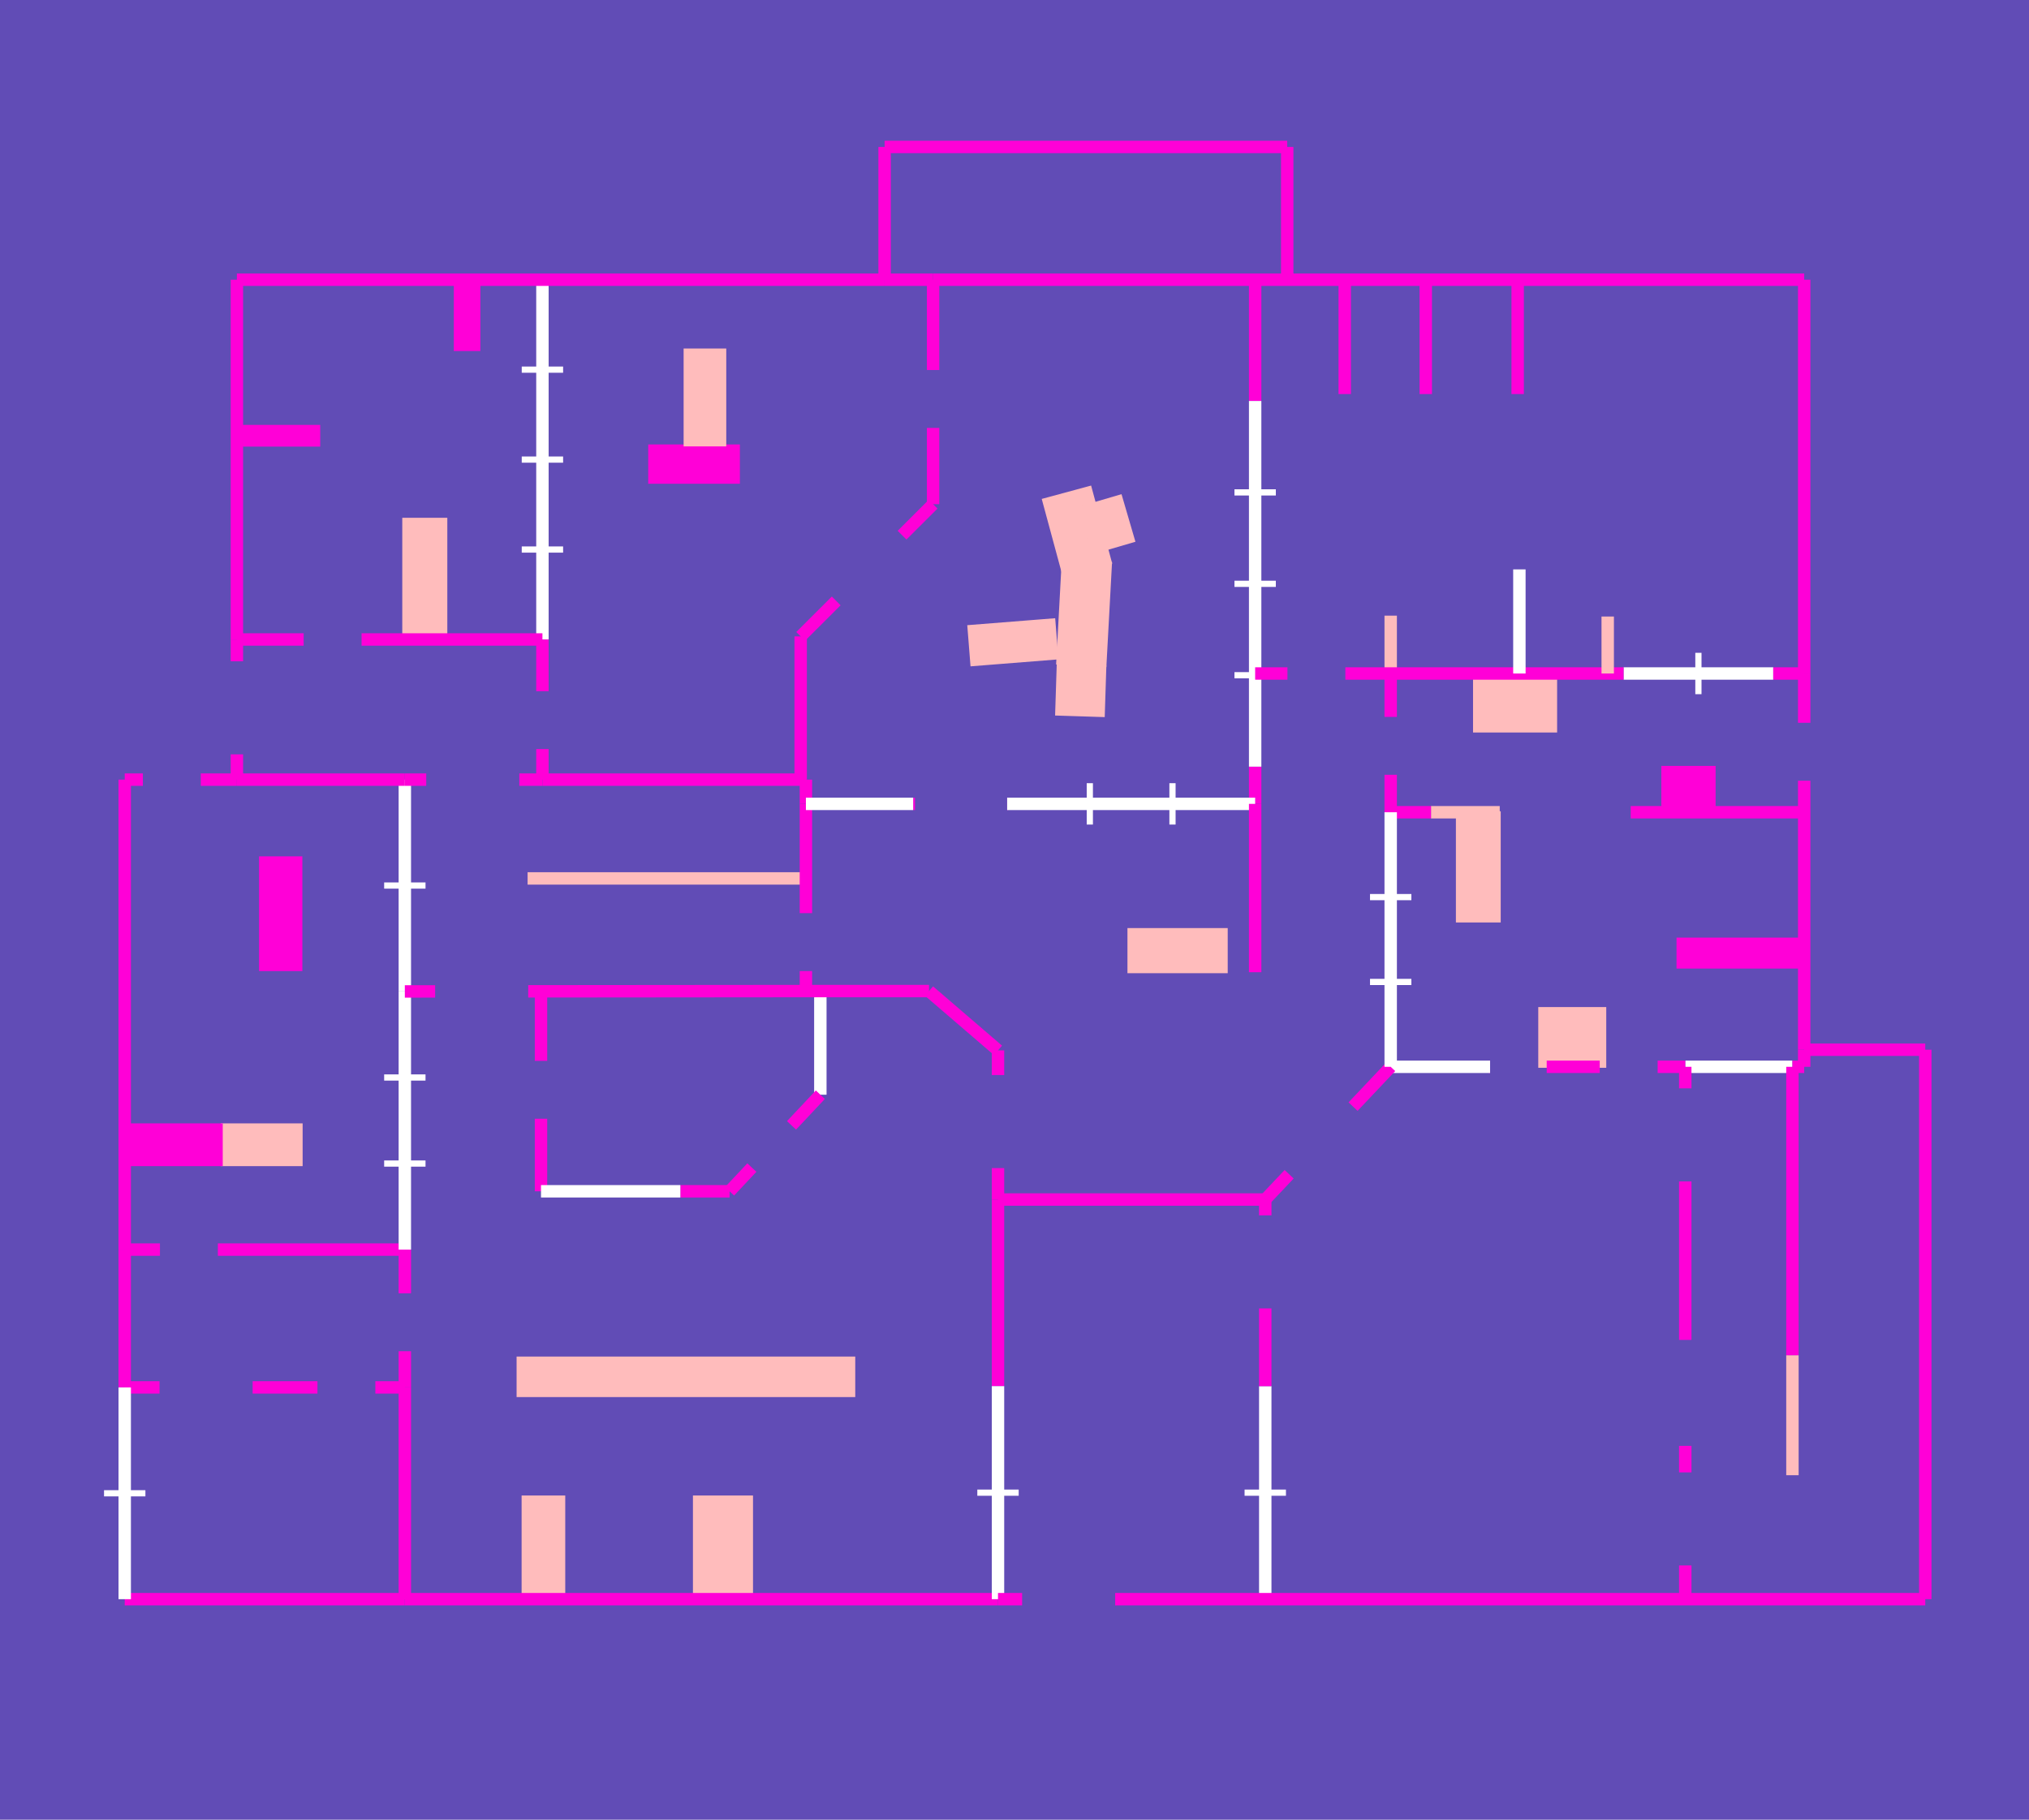
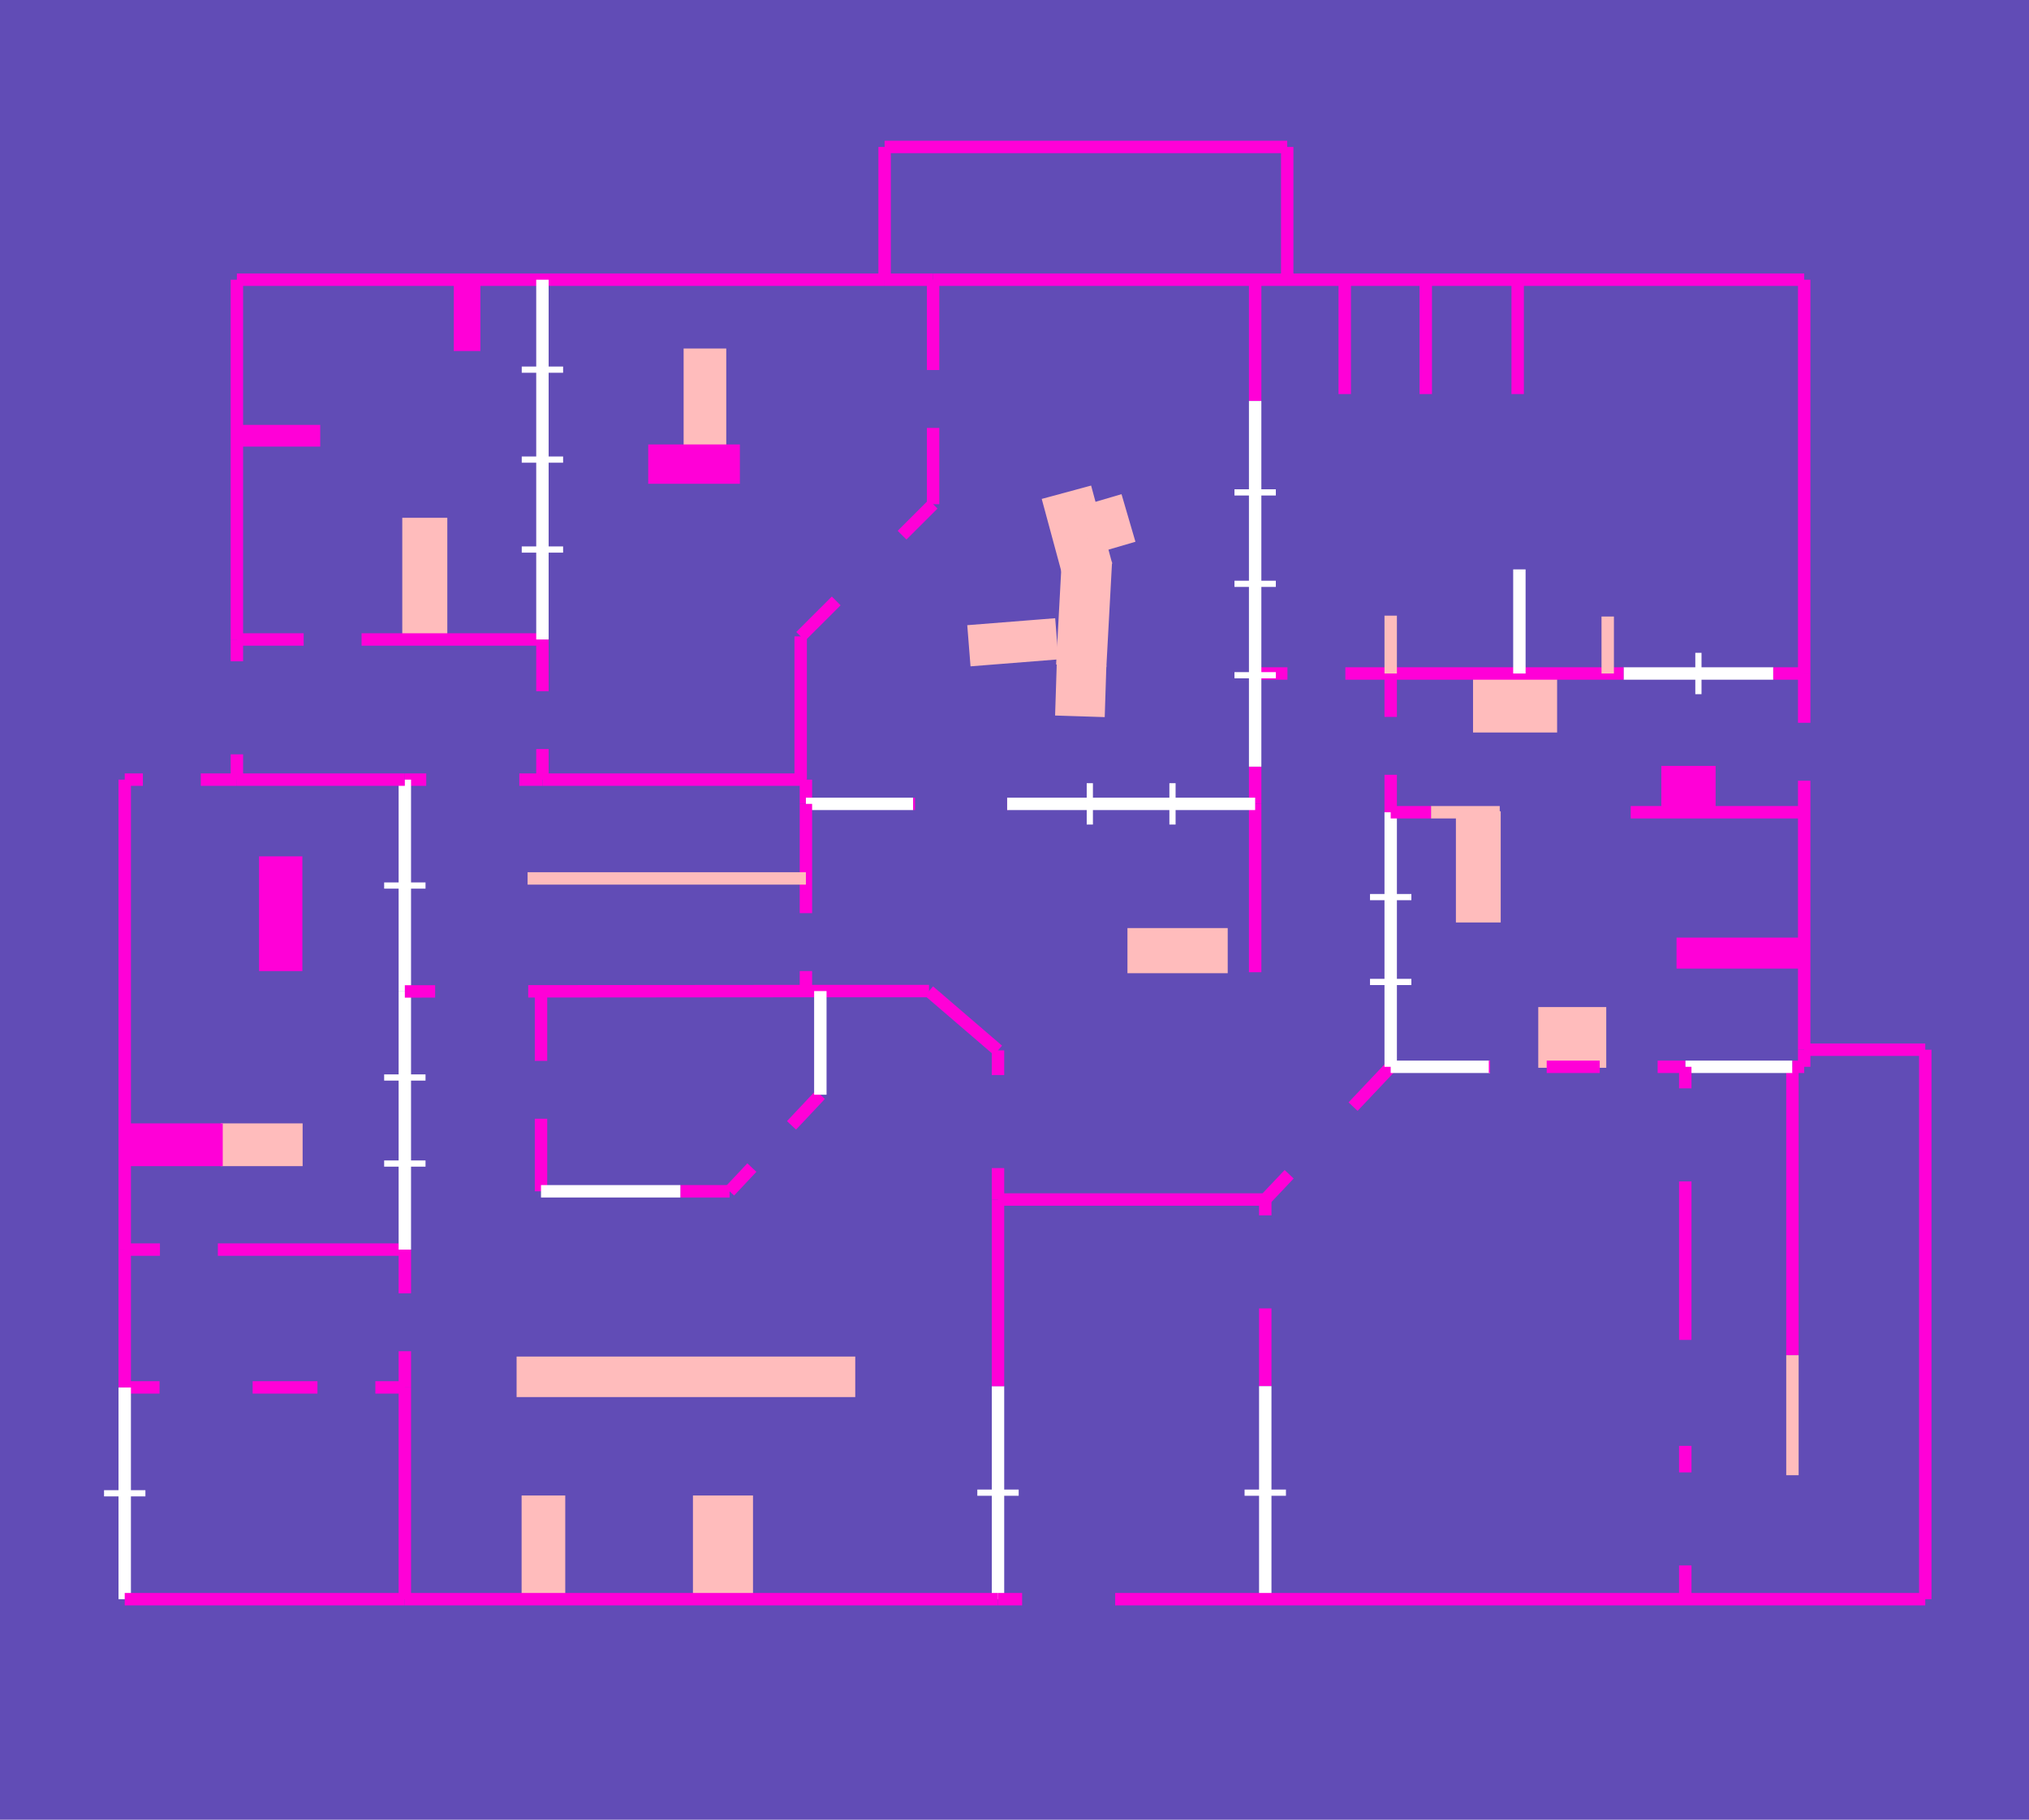
<svg xmlns="http://www.w3.org/2000/svg" viewBox="-377 -377 777 697">
  <rect fill="#614CB6" height="697" width="777" x="-377" y="-377" />
+   <path d="M-193.416,269.863 L-202.838,269.863 L-202.838,242.925 L-193.416,242.925 z" fill="#FF00D7" stroke="#FF00D7" stroke-width="0.75" transform="scale(1, -1)" />
+   <path d="M259.569,65.878 L279.616,65.878 L279.616,83.256 L259.569,83.256 z" fill="#FF00D7" stroke="#FF00D7" stroke-width="0.75" transform="scale(1, -1)" />
+   <path d="M55.131,21.139 L92.773,21.139 L92.773,4.603 L55.131,4.603 z" fill="#FFBCBC" stroke="#FFBCBC" stroke-width="0.75" transform="scale(1, -1)" />
+   <path d="M-89.014,-196.204 L-111.264,-196.204 L-111.264,-235.539 L-89.014,-235.539 z" fill="#FFBCBC" stroke="#FFBCBC" stroke-width="0.75" transform="scale(1, -1)" />
+   <path d="M-286.286,206.316 L-254.744,206.316 L-254.744,213.869 L-286.286,213.869 z" fill="#FF00D7" stroke="#FF00D7" stroke-width="0.75" transform="scale(1, -1)" />
+   <path d="M218.917,119.027 L187.47,119.027 L187.47,96.802 L218.917,96.802 z" fill="#FFBCBC" stroke="#FFBCBC" stroke-width="0.75" transform="scale(1, -1)" />
+   <path d="M-4.996,122.172 L-6.187,137.188 L26.738,139.799 L27.929,124.783 z" fill="#FFBCBC" stroke="#FFBCBC" stroke-width="0.75" transform="scale(1, -1)" />
+   <path d="M22.388,185.631 L40.575,190.551 L48.464,161.39 L30.277,156.47 z" fill="#FFBCBC" stroke="#FFBCBC" stroke-width="0.75" transform="scale(1, -1)" />
+   <path d="M180.909,24.038 L197.318,24.038 L197.318,65.878 L180.909,65.878 z" fill="#FFBCBC" stroke="#FFBCBC" stroke-width="0.75" transform="scale(1, -1)" />
+   <path d="M-292.08,-53.668 L-261.484,-53.668 L-261.484,-69.298 L-292.08,-69.298 z" fill="#FFBCBC" stroke="#FFBCBC" stroke-width="0.75" transform="scale(1, -1)" />
+   <path d="M-160.915,-196.204 L-176.877,-196.204 L-176.877,-235.539 L-160.915,-235.539 z" fill="#FFBCBC" stroke="#FFBCBC" stroke-width="0.75" transform="scale(1, -1)" />
+   <path d="M-261.587,5.419 L-277.423,5.419 L-277.423,48.611 L-261.587,48.611 z" fill="#FF00D7" stroke="#FF00D7" stroke-width="0.75" transform="scale(1, -1)" />
+   <path d="M57.347,169.74 L41.021,164.968 L35.905,182.47 L52.231,187.242 z" fill="#FFBCBC" stroke="#FFBCBC" stroke-width="0.75" transform="scale(1, -1)" />
+   <path d="M-178.797,-142.984 L-49.859,-142.984 L-49.859,-157.753 L-178.797,-157.753 z" fill="#FFBCBC" stroke="#FFBCBC" stroke-width="0.75" transform="scale(1, -1)" />
+   <path d="M-329.237,-69.298 L-292.08,-69.298 L-292.08,-53.668 L-329.237,-53.668 z" fill="#FF00D7" stroke="#FF00D7" stroke-width="0.75" transform="scale(1, -1)" />
  <path d="M48.464,161.39 L46.319,121.838 L27.826,122.841 L29.971,162.393 z" fill="#FFBCBC" stroke="#FFBCBC" stroke-width="0.75" transform="scale(1, -1)" />
  <path d="M27.433,103.294 L28.047,122.436 L46.298,121.851 L45.685,102.709 z" fill="#FFBCBC" stroke="#FFBCBC" stroke-width="0.75" transform="scale(1, -1)" />
-   <path d="M-286.286,206.316 L-254.744,206.316 L-254.744,213.869 L-286.286,213.869 z" fill="#FF00D7" stroke="#FF00D7" stroke-width="0.75" transform="scale(1, -1)" />
  <path d="M237.735,-9.118 L212.451,-9.118 L212.451,-31.624 L237.735,-31.624 z" fill="#FFBCBC" stroke="#FFBCBC" stroke-width="0.75" transform="scale(1, -1)" />
-   <path d="M-89.014,-196.204 L-111.264,-196.204 L-111.264,-235.539 L-89.014,-235.539 z" fill="#FFBCBC" stroke="#FFBCBC" stroke-width="0.75" transform="scale(1, -1)" />
-   <path d="M-193.416,269.863 L-202.838,269.863 L-202.838,242.925 L-193.416,242.925 z" fill="#FF00D7" stroke="#FF00D7" stroke-width="0.75" transform="scale(1, -1)" />
-   <path d="M-292.08,-53.668 L-261.484,-53.668 L-261.484,-69.298 L-292.08,-69.298 z" fill="#FFBCBC" stroke="#FFBCBC" stroke-width="0.75" transform="scale(1, -1)" />
+   <path d="M-99.254,206.386 L-114.834,206.386 L-114.834,243.13 L-99.254,243.13 z" fill="#FFBCBC" stroke="#FFBCBC" stroke-width="0.75" transform="scale(1, -1)" />
+   <path d="M-222.576,132.058 L-206.076,132.058 L-206.076,178.293 L-222.576,178.293 z" fill="#FFBCBC" stroke="#FFBCBC" stroke-width="0.75" transform="scale(1, -1)" />
+   <path d="M-128.392,206.386 L-94.039,206.386 L-94.039,192.075 L-128.392,192.075 z" fill="#FF00D7" stroke="#FF00D7" stroke-width="0.75" transform="scale(1, -1)" />
  <path d="M265.394,17.485 L313.915,17.485 L313.915,6.38 L265.394,6.38 z" fill="#FF00D7" stroke="#FF00D7" stroke-width="0.75" transform="scale(1, -1)" />
-   <path d="M218.917,119.027 L187.47,119.027 L187.47,96.802 L218.917,96.802 z" fill="#FFBCBC" stroke="#FFBCBC" stroke-width="0.75" transform="scale(1, -1)" />
-   <path d="M-160.915,-196.204 L-176.877,-196.204 L-176.877,-235.539 L-160.915,-235.539 z" fill="#FFBCBC" stroke="#FFBCBC" stroke-width="0.75" transform="scale(1, -1)" />
-   <path d="M259.569,65.878 L279.616,65.878 L279.616,83.256 L259.569,83.256 z" fill="#FF00D7" stroke="#FF00D7" stroke-width="0.75" transform="scale(1, -1)" />
-   <path d="M22.388,185.631 L40.575,190.551 L48.464,161.39 L30.277,156.47 z" fill="#FFBCBC" stroke="#FFBCBC" stroke-width="0.75" transform="scale(1, -1)" />
-   <path d="M-4.996,122.172 L-6.187,137.188 L26.738,139.799 L27.929,124.783 z" fill="#FFBCBC" stroke="#FFBCBC" stroke-width="0.75" transform="scale(1, -1)" />
-   <path d="M-128.392,206.386 L-94.039,206.386 L-94.039,192.075 L-128.392,192.075 z" fill="#FF00D7" stroke="#FF00D7" stroke-width="0.75" transform="scale(1, -1)" />
-   <path d="M-261.587,5.419 L-277.423,5.419 L-277.423,48.611 L-261.587,48.611 z" fill="#FF00D7" stroke="#FF00D7" stroke-width="0.75" transform="scale(1, -1)" />
-   <path d="M55.131,21.139 L92.773,21.139 L92.773,4.603 L55.131,4.603 z" fill="#FFBCBC" stroke="#FFBCBC" stroke-width="0.75" transform="scale(1, -1)" />
-   <path d="M-222.576,132.058 L-206.076,132.058 L-206.076,178.293 L-222.576,178.293 z" fill="#FFBCBC" stroke="#FFBCBC" stroke-width="0.75" transform="scale(1, -1)" />
-   <path d="M57.347,169.74 L41.021,164.968 L35.905,182.47 L52.231,187.242 z" fill="#FFBCBC" stroke="#FFBCBC" stroke-width="0.75" transform="scale(1, -1)" />
-   <path d="M-99.254,206.386 L-114.834,206.386 L-114.834,243.13 L-99.254,243.13 z" fill="#FFBCBC" stroke="#FFBCBC" stroke-width="0.75" transform="scale(1, -1)" />
-   <path d="M180.909,24.038 L197.318,24.038 L197.318,65.878 L180.909,65.878 z" fill="#FFBCBC" stroke="#FFBCBC" stroke-width="0.75" transform="scale(1, -1)" />
-   <path d="M-178.797,-142.984 L-49.859,-142.984 L-49.859,-157.753 L-178.797,-157.753 z" fill="#FFBCBC" stroke="#FFBCBC" stroke-width="0.75" transform="scale(1, -1)" />
-   <path d="M-329.237,-69.298 L-292.08,-69.298 L-292.08,-53.668 L-329.237,-53.668 z" fill="#FF00D7" stroke="#FF00D7" stroke-width="0.75" transform="scale(1, -1)" />
+   <path d="M-116.455,-79.306 L-97.608,-79.306 z" fill="none" stroke="#FF00D7" stroke-width="4.752" transform="scale(1, -1)" />
+   <path d="M103.656,69.09 L103.656,83.346 z" fill="none" stroke="#FF00D7" stroke-width="4.752" transform="scale(1, -1)" />
+   <path d="M-68.382,78.373 L-68.382,69.09 z" fill="none" stroke="#FF00D7" stroke-width="4.752" transform="scale(1, -1)" />
+   <path d="M313.915,269.863 L115.932,269.863 z" fill="none" stroke="#FF00D7" stroke-width="4.752" transform="scale(1, -1)" />
+   <path d="M137.963,269.863 L137.963,226.063 z" fill="none" stroke="#FF00D7" stroke-width="4.752" transform="scale(1, -1)" />
+   <path d="M5.182,-153.95 L5.182,-235.539 z" fill="none" stroke="#FFFFFF" stroke-width="4.752" transform="scale(1, -1)" />
+   <path d="M-2.739,-194.744 L13.103,-194.744 z" fill="none" stroke="#FFFFFF" stroke-width="2.376" transform="scale(1, -1)" />
+   <path d="M-38.241,269.863 L-286.286,269.863 z" fill="none" stroke="#FF00D7" stroke-width="4.752" transform="scale(1, -1)" />
+   <path d="M-70.386,78.373 L-169.279,78.373 z" fill="none" stroke="#FF00D7" stroke-width="4.752" transform="scale(1, -1)" />
+   <path d="M-329.237,-154.427 L-315.902,-154.427 z" fill="none" stroke="#FF00D7" stroke-width="4.752" transform="scale(1, -1)" />
+   <path d="M-280.258,-154.427 L-255.436,-154.427 z" fill="none" stroke="#FF00D7" stroke-width="4.752" transform="scale(1, -1)" />
+   <path d="M-233.258,-154.427 L-221.969,-154.427 z" fill="none" stroke="#FF00D7" stroke-width="4.752" transform="scale(1, -1)" />
+   <path d="M-329.237,-235.539 L-329.237,-154.427 z" fill="none" stroke="#FFFFFF" stroke-width="4.752" transform="scale(1, -1)" />
+   <path d="M-321.316,-194.983 L-337.158,-194.983 z" fill="none" stroke="#FFFFFF" stroke-width="2.376" transform="scale(1, -1)" />
+   <path d="M107.528,-82.46 L5.182,-82.46 z" fill="none" stroke="#FF00D7" stroke-width="4.752" transform="scale(1, -1)" />
+   <path d="M244.74,119.027 L302.063,119.027 z" fill="none" stroke="#FFFFFF" stroke-width="4.752" transform="scale(1, -1)" />
+   <path d="M273.401,111.107 L273.401,126.948 z" fill="none" stroke="#FFFFFF" stroke-width="2.376" transform="scale(1, -1)" />
+   <path d="M-27.305,69.09 L-68.382,69.09 z" fill="none" stroke="#FFFFFF" stroke-width="4.752" transform="scale(1, -1)" />
+   <path d="M155.563,-31.624 L141.153,-46.874 z" fill="none" stroke="#FF00D7" stroke-width="4.752" transform="scale(1, -1)" />
+   <path d="M116.673,-72.782 L107.528,-82.46 z" fill="none" stroke="#FF00D7" stroke-width="4.752" transform="scale(1, -1)" />
+   <path d="M247.474,65.878 L313.915,65.878 z" fill="none" stroke="#FF00D7" stroke-width="4.752" transform="scale(1, -1)" />
+   <path d="M309.407,-142.095 L309.407,-31.624 z" fill="none" stroke="#FF00D7" stroke-width="4.752" transform="scale(1, -1)" />
+   <path d="M-286.286,78.373 L-300.112,78.373 z" fill="none" stroke="#FF00D7" stroke-width="4.752" transform="scale(1, -1)" />
+   <path d="M-322.29,78.373 L-329.237,78.373 z" fill="none" stroke="#FF00D7" stroke-width="4.752" transform="scale(1, -1)" />
+   <path d="M309.407,-31.624 L268.367,-31.624 z" fill="none" stroke="#FFFFFF" stroke-width="4.752" transform="scale(1, -1)" />
+   <path d="M193.621,-31.624 L155.563,-31.624 z" fill="none" stroke="#FFFFFF" stroke-width="4.752" transform="scale(1, -1)" />
+   <path d="M103.656,4.603 L103.656,69.09 z" fill="none" stroke="#FF00D7" stroke-width="4.752" transform="scale(1, -1)" />
+   <path d="M-38.241,320.713 L115.932,320.713 z" fill="none" stroke="#FF00D7" stroke-width="4.752" transform="scale(1, -1)" />
+   <path d="M-19.669,183.876 L-19.669,213.09 z" fill="none" stroke="#FF00D7" stroke-width="4.752" transform="scale(1, -1)" />
+   <path d="M-19.669,235.268 L-19.669,269.863 z" fill="none" stroke="#FF00D7" stroke-width="4.752" transform="scale(1, -1)" />
+   <path d="M268.367,-31.624 L268.367,-39.88 z" fill="none" stroke="#FF00D7" stroke-width="4.752" transform="scale(1, -1)" />
+   <path d="M268.367,-75.524 L268.367,-136.231 z" fill="none" stroke="#FF00D7" stroke-width="4.752" transform="scale(1, -1)" />
+   <path d="M-286.286,132.058 L-260.717,132.058 z" fill="none" stroke="#FF00D7" stroke-width="4.752" transform="scale(1, -1)" />
+   <path d="M-238.539,132.058 L-169.279,132.058 z" fill="none" stroke="#FF00D7" stroke-width="4.752" transform="scale(1, -1)" />
+   <path d="M155.563,-31.624 L155.563,65.878 z" fill="none" stroke="#FFFFFF" stroke-width="4.752" transform="scale(1, -1)" />
+   <path d="M163.484,0.877 L147.643,0.877 z" fill="none" stroke="#FFFFFF" stroke-width="2.376" transform="scale(1, -1)" />
+   <path d="M163.484,33.377 L147.643,33.377 z" fill="none" stroke="#FFFFFF" stroke-width="2.376" transform="scale(1, -1)" />
+   <path d="M5.182,-82.46 L5.182,-153.95 z" fill="none" stroke="#FF00D7" stroke-width="4.752" transform="scale(1, -1)" />
+   <path d="M204.186,269.863 L204.186,226.063 z" fill="none" stroke="#FF00D7" stroke-width="4.752" transform="scale(1, -1)" />
+   <path d="M268.367,-31.624 L257.789,-31.624 z" fill="none" stroke="#FF00D7" stroke-width="4.752" transform="scale(1, -1)" />
+   <path d="M235.611,-31.624 L215.309,-31.624 z" fill="none" stroke="#FF00D7" stroke-width="4.752" transform="scale(1, -1)" />
+   <path d="M193.131,-31.624 L193.621,-31.624 z" fill="none" stroke="#FF00D7" stroke-width="4.752" transform="scale(1, -1)" />
+   <path d="M-70.386,133.239 L-70.386,78.373 z" fill="none" stroke="#FF00D7" stroke-width="4.752" transform="scale(1, -1)" />
+   <path d="M-221.969,-154.427 L-221.969,-140.566 z" fill="none" stroke="#FF00D7" stroke-width="4.752" transform="scale(1, -1)" />
+   <path d="M-221.969,-118.388 L-221.969,-101.643 z" fill="none" stroke="#FF00D7" stroke-width="4.752" transform="scale(1, -1)" />
+   <path d="M155.563,119.027 L155.563,102.406 z" fill="none" stroke="#FF00D7" stroke-width="4.752" transform="scale(1, -1)" />
+   <path d="M155.563,80.228 L155.563,65.878 z" fill="none" stroke="#FF00D7" stroke-width="4.752" transform="scale(1, -1)" />
+   <path d="M103.656,119.027 L116.024,119.027 z" fill="none" stroke="#FF00D7" stroke-width="4.752" transform="scale(1, -1)" />
+   <path d="M138.202,119.027 L244.74,119.027 z" fill="none" stroke="#FF00D7" stroke-width="4.752" transform="scale(1, -1)" />
+   <path d="M204.845,158.904 L204.845,119.027 z" fill="none" stroke="#FFFFFF" stroke-width="4.752" transform="scale(1, -1)" />
+   <path d="M-68.382,69.09 L-68.382,27.23 z" fill="none" stroke="#FF00D7" stroke-width="4.752" transform="scale(1, -1)" />
+   <path d="M-68.382,5.052 L-68.382,-2.617 z" fill="none" stroke="#FF00D7" stroke-width="4.752" transform="scale(1, -1)" />
+   <path d="M-169.279,78.373 L-178.127,78.373 z" fill="none" stroke="#FF00D7" stroke-width="4.752" transform="scale(1, -1)" />
+   <path d="M-213.77,78.373 L-221.969,78.373 z" fill="none" stroke="#FF00D7" stroke-width="4.752" transform="scale(1, -1)" />
+   <path d="M-19.669,269.863 L-38.241,269.863 z" fill="none" stroke="#FF00D7" stroke-width="4.752" transform="scale(1, -1)" />
+   <path d="M-221.969,-101.643 L-293.573,-101.643 z" fill="none" stroke="#FF00D7" stroke-width="4.752" transform="scale(1, -1)" />
+   <path d="M-315.751,-101.643 L-329.237,-101.643 z" fill="none" stroke="#FF00D7" stroke-width="4.752" transform="scale(1, -1)" />
+   <path d="M-169.825,-2.759 L-169.825,-29.345 z" fill="none" stroke="#FF00D7" stroke-width="4.752" transform="scale(1, -1)" />
+   <path d="M-169.825,-51.523 L-169.825,-79.306 z" fill="none" stroke="#FF00D7" stroke-width="4.752" transform="scale(1, -1)" />
+   <path d="M168.991,226.063 L168.991,269.863 z" fill="none" stroke="#FF00D7" stroke-width="4.752" transform="scale(1, -1)" />
+   <path d="M8.687,69.09 L9.055,69.09 z" fill="none" stroke="#FF00D7" stroke-width="4.752" transform="scale(1, -1)" />
+   <path d="M-26.589,69.09 L-27.305,69.09 z" fill="none" stroke="#FF00D7" stroke-width="4.752" transform="scale(1, -1)" />
+   <path d="M360.278,-235.539 L360.278,-25.081 z" fill="none" stroke="#FF00D7" stroke-width="4.752" transform="scale(1, -1)" />
+   <path d="M197.318,65.878 L170.991,65.878 z" fill="none" stroke="#FFBCBC" stroke-width="4.752" transform="scale(1, -1)" />
+   <path d="M309.407,-188.064 L309.407,-142.095 z" fill="none" stroke="#FFBCBC" stroke-width="4.752" transform="scale(1, -1)" />
+   <path d="M-21.237,-2.617 L-68.382,-2.617 z" fill="none" stroke="#FF00D7" stroke-width="4.752" transform="scale(1, -1)" />
+   <path d="M238.669,119.027 L238.669,140.852 z" fill="none" stroke="#FFBCBC" stroke-width="4.752" transform="scale(1, -1)" />
+   <path d="M-221.969,-101.643 L-221.969,-2.759 z" fill="none" stroke="#FFFFFF" stroke-width="4.752" transform="scale(1, -1)" />
+   <path d="M-214.048,-68.682 L-229.889,-68.682 z" fill="none" stroke="#FFFFFF" stroke-width="2.376" transform="scale(1, -1)" />
+   <path d="M-214.048,-35.72 L-229.889,-35.72 z" fill="none" stroke="#FFFFFF" stroke-width="2.376" transform="scale(1, -1)" />
+   <path d="M313.915,-25.081 L313.915,-31.624 z" fill="none" stroke="#FF00D7" stroke-width="4.752" transform="scale(1, -1)" />
+   <path d="M8.687,69.09 L103.656,69.09 z" fill="none" stroke="#FFFFFF" stroke-width="4.752" transform="scale(1, -1)" />
+   <path d="M40.344,61.169 L40.344,77.01 z" fill="none" stroke="#FFFFFF" stroke-width="2.376" transform="scale(1, -1)" />
+   <path d="M72,61.169 L72,77.01 z" fill="none" stroke="#FFFFFF" stroke-width="2.376" transform="scale(1, -1)" />
+   <path d="M5.182,-25.327 L-21.237,-2.617 z" fill="none" stroke="#FF00D7" stroke-width="4.752" transform="scale(1, -1)" />
+   <path d="M107.528,-82.46 L107.528,-88.522 z" fill="none" stroke="#FF00D7" stroke-width="4.752" transform="scale(1, -1)" />
+   <path d="M107.528,-124.165 L107.528,-153.95 z" fill="none" stroke="#FF00D7" stroke-width="4.752" transform="scale(1, -1)" />
+   <path d="M-329.237,78.373 L-329.237,-101.643 z" fill="none" stroke="#FF00D7" stroke-width="4.752" transform="scale(1, -1)" />
+   <path d="M155.563,65.878 L170.991,65.878 z" fill="none" stroke="#FF00D7" stroke-width="4.752" transform="scale(1, -1)" />
+   <path d="M313.915,119.027 L313.915,269.863 z" fill="none" stroke="#FF00D7" stroke-width="4.752" transform="scale(1, -1)" />
+   <path d="M-221.969,-2.759 L-221.969,78.373 z" fill="none" stroke="#FFFFFF" stroke-width="4.752" transform="scale(1, -1)" />
+   <path d="M-214.048,37.807 L-229.889,37.807 z" fill="none" stroke="#FFFFFF" stroke-width="2.376" transform="scale(1, -1)" />
+   <path d="M115.932,269.863 L-19.669,269.863 z" fill="none" stroke="#FF00D7" stroke-width="4.752" transform="scale(1, -1)" />
+   <path d="M-329.237,-235.539 L-221.969,-235.539 z" fill="none" stroke="#FF00D7" stroke-width="4.752" transform="scale(1, -1)" />
+   <path d="M302.063,119.027 L313.915,119.027 z" fill="none" stroke="#FF00D7" stroke-width="4.752" transform="scale(1, -1)" />
+   <path d="M-169.279,132.058 L-169.279,112.259 z" fill="none" stroke="#FF00D7" stroke-width="4.752" transform="scale(1, -1)" />
+   <path d="M-169.279,90.081 L-169.279,78.373 z" fill="none" stroke="#FF00D7" stroke-width="4.752" transform="scale(1, -1)" />
  <path d="M313.915,119.027 L313.915,100.145 z" fill="none" stroke="#FF00D7" stroke-width="4.752" transform="scale(1, -1)" />
  <path d="M313.915,77.967 L313.915,-25.081 z" fill="none" stroke="#FF00D7" stroke-width="4.752" transform="scale(1, -1)" />
-   <path d="M5.182,-82.46 L5.182,-70.421 z" fill="none" stroke="#FF00D7" stroke-width="4.752" transform="scale(1, -1)" />
-   <path d="M5.182,-34.778 L5.182,-25.327 z" fill="none" stroke="#FF00D7" stroke-width="4.752" transform="scale(1, -1)" />
-   <path d="M5.182,-82.46 L5.182,-153.95 z" fill="none" stroke="#FF00D7" stroke-width="4.752" transform="scale(1, -1)" />
-   <path d="M103.656,269.863 L103.656,223.411 z" fill="none" stroke="#FF00D7" stroke-width="4.752" transform="scale(1, -1)" />
-   <path d="M8.687,69.09 L9.055,69.09 z" fill="none" stroke="#FF00D7" stroke-width="4.752" transform="scale(1, -1)" />
-   <path d="M-26.589,69.09 L-27.305,69.09 z" fill="none" stroke="#FF00D7" stroke-width="4.752" transform="scale(1, -1)" />
-   <path d="M309.407,-31.624 L268.367,-31.624 z" fill="none" stroke="#FFFFFF" stroke-width="4.752" transform="scale(1, -1)" />
-   <path d="M-62.85,-2.617 L-62.85,-42.309 z" fill="none" stroke="#FFFFFF" stroke-width="4.752" transform="scale(1, -1)" />
+   <path d="M-221.969,-235.539 L5.182,-235.539 z" fill="none" stroke="#FF00D7" stroke-width="4.752" transform="scale(1, -1)" />
+   <path d="M-70.386,133.239 L-56.777,146.827 z" fill="none" stroke="#FF00D7" stroke-width="4.752" transform="scale(1, -1)" />
+   <path d="M-31.553,172.011 L-19.669,183.876 z" fill="none" stroke="#FF00D7" stroke-width="4.752" transform="scale(1, -1)" />
+   <path d="M-221.969,78.373 L-286.286,78.373 z" fill="none" stroke="#FF00D7" stroke-width="4.752" transform="scale(1, -1)" />
+   <path d="M268.367,-176.816 L268.367,-186.977 z" fill="none" stroke="#FF00D7" stroke-width="4.752" transform="scale(1, -1)" />
+   <path d="M268.367,-222.621 L268.367,-235.539 z" fill="none" stroke="#FF00D7" stroke-width="4.752" transform="scale(1, -1)" />
+   <path d="M107.528,-153.95 L107.528,-235.539 z" fill="none" stroke="#FFFFFF" stroke-width="4.752" transform="scale(1, -1)" />
+   <path d="M99.608,-194.744 L115.449,-194.744 z" fill="none" stroke="#FFFFFF" stroke-width="2.376" transform="scale(1, -1)" />
  <path d="M-97.608,-79.306 L-89.074,-70.222 z" fill="none" stroke="#FF00D7" stroke-width="4.752" transform="scale(1, -1)" />
  <path d="M-73.889,-54.059 L-62.85,-42.309 z" fill="none" stroke="#FF00D7" stroke-width="4.752" transform="scale(1, -1)" />
-   <path d="M247.474,65.878 L313.915,65.878 z" fill="none" stroke="#FF00D7" stroke-width="4.752" transform="scale(1, -1)" />
-   <path d="M313.915,119.027 L313.915,269.863 z" fill="none" stroke="#FF00D7" stroke-width="4.752" transform="scale(1, -1)" />
-   <path d="M-38.241,320.713 L-38.241,269.863 z" fill="none" stroke="#FF00D7" stroke-width="4.752" transform="scale(1, -1)" />
-   <path d="M-329.237,-235.539 L-221.969,-235.539 z" fill="none" stroke="#FF00D7" stroke-width="4.752" transform="scale(1, -1)" />
-   <path d="M-329.237,78.373 L-329.237,-101.643 z" fill="none" stroke="#FF00D7" stroke-width="4.752" transform="scale(1, -1)" />
-   <path d="M313.915,269.863 L115.932,269.863 z" fill="none" stroke="#FF00D7" stroke-width="4.752" transform="scale(1, -1)" />
  <path d="M155.563,141.184 L155.563,119.027 z" fill="none" stroke="#FFBCBC" stroke-width="4.752" transform="scale(1, -1)" />
-   <path d="M313.915,-31.624 L309.407,-31.624 z" fill="none" stroke="#FF00D7" stroke-width="4.752" transform="scale(1, -1)" />
-   <path d="M168.991,226.063 L168.991,269.863 z" fill="none" stroke="#FF00D7" stroke-width="4.752" transform="scale(1, -1)" />
-   <path d="M107.528,-153.95 L107.528,-235.539 z" fill="none" stroke="#FFFFFF" stroke-width="4.752" transform="scale(1, -1)" />
-   <path d="M99.608,-194.744 L115.449,-194.744 z" fill="none" stroke="#FFFFFF" stroke-width="2.376" transform="scale(1, -1)" />
-   <path d="M197.318,65.878 L170.991,65.878 z" fill="none" stroke="#FFBCBC" stroke-width="4.752" transform="scale(1, -1)" />
-   <path d="M-221.969,-2.759 L-221.969,78.373 z" fill="none" stroke="#FFFFFF" stroke-width="4.752" transform="scale(1, -1)" />
-   <path d="M-214.048,37.807 L-229.889,37.807 z" fill="none" stroke="#FFFFFF" stroke-width="2.376" transform="scale(1, -1)" />
-   <path d="M313.915,-25.081 L360.278,-25.081 z" fill="none" stroke="#FF00D7" stroke-width="4.752" transform="scale(1, -1)" />
-   <path d="M-70.386,78.373 L-169.279,78.373 z" fill="none" stroke="#FF00D7" stroke-width="4.752" transform="scale(1, -1)" />
-   <path d="M-221.969,-154.427 L-221.969,-140.566 z" fill="none" stroke="#FF00D7" stroke-width="4.752" transform="scale(1, -1)" />
-   <path d="M-221.969,-118.388 L-221.969,-101.643 z" fill="none" stroke="#FF00D7" stroke-width="4.752" transform="scale(1, -1)" />
-   <path d="M360.278,-235.539 L360.278,-25.081 z" fill="none" stroke="#FF00D7" stroke-width="4.752" transform="scale(1, -1)" />
-   <path d="M309.407,-188.064 L309.407,-142.095 z" fill="none" stroke="#FFBCBC" stroke-width="4.752" transform="scale(1, -1)" />
-   <path d="M-70.386,133.239 L-56.777,146.827 z" fill="none" stroke="#FF00D7" stroke-width="4.752" transform="scale(1, -1)" />
-   <path d="M-31.553,172.011 L-19.669,183.876 z" fill="none" stroke="#FF00D7" stroke-width="4.752" transform="scale(1, -1)" />
-   <path d="M-19.669,183.876 L-19.669,213.09 z" fill="none" stroke="#FF00D7" stroke-width="4.752" transform="scale(1, -1)" />
-   <path d="M-19.669,235.268 L-19.669,269.863 z" fill="none" stroke="#FF00D7" stroke-width="4.752" transform="scale(1, -1)" />
+   <path d="M103.656,269.863 L103.656,223.411 z" fill="none" stroke="#FF00D7" stroke-width="4.752" transform="scale(1, -1)" />
  <path d="M-169.279,269.863 L-169.279,132.058 z" fill="none" stroke="#FFFFFF" stroke-width="4.752" transform="scale(1, -1)" />
  <path d="M-177.2,235.412 L-161.359,235.412 z" fill="none" stroke="#FFFFFF" stroke-width="2.376" transform="scale(1, -1)" />
  <path d="M-177.2,200.961 L-161.359,200.961 z" fill="none" stroke="#FFFFFF" stroke-width="2.376" transform="scale(1, -1)" />
  <path d="M-177.2,166.51 L-161.359,166.51 z" fill="none" stroke="#FFFFFF" stroke-width="2.376" transform="scale(1, -1)" />
-   <path d="M-221.969,78.373 L-286.286,78.373 z" fill="none" stroke="#FF00D7" stroke-width="4.752" transform="scale(1, -1)" />
-   <path d="M-286.286,78.373 L-286.286,88.059 z" fill="none" stroke="#FF00D7" stroke-width="4.752" transform="scale(1, -1)" />
-   <path d="M-286.286,123.702 L-286.286,132.058 z" fill="none" stroke="#FF00D7" stroke-width="4.752" transform="scale(1, -1)" />
-   <path d="M103.656,69.09 L103.656,83.346 z" fill="none" stroke="#FF00D7" stroke-width="4.752" transform="scale(1, -1)" />
-   <path d="M137.963,269.863 L137.963,226.063 z" fill="none" stroke="#FF00D7" stroke-width="4.752" transform="scale(1, -1)" />
-   <path d="M-221.969,-235.539 L-221.969,-154.427 z" fill="none" stroke="#FF00D7" stroke-width="4.752" transform="scale(1, -1)" />
-   <path d="M-329.237,-101.643 L-329.237,-154.427 z" fill="none" stroke="#FF00D7" stroke-width="4.752" transform="scale(1, -1)" />
-   <path d="M107.528,-82.46 L5.182,-82.46 z" fill="none" stroke="#FF00D7" stroke-width="4.752" transform="scale(1, -1)" />
-   <path d="M5.182,-25.327 L-21.237,-2.617 z" fill="none" stroke="#FF00D7" stroke-width="4.752" transform="scale(1, -1)" />
-   <path d="M-70.386,133.239 L-70.386,78.373 z" fill="none" stroke="#FF00D7" stroke-width="4.752" transform="scale(1, -1)" />
-   <path d="M155.563,119.027 L155.563,102.406 z" fill="none" stroke="#FF00D7" stroke-width="4.752" transform="scale(1, -1)" />
-   <path d="M155.563,80.228 L155.563,65.878 z" fill="none" stroke="#FF00D7" stroke-width="4.752" transform="scale(1, -1)" />
-   <path d="M8.687,69.09 L103.656,69.09 z" fill="none" stroke="#FFFFFF" stroke-width="4.752" transform="scale(1, -1)" />
-   <path d="M40.344,61.169 L40.344,77.01 z" fill="none" stroke="#FFFFFF" stroke-width="2.376" transform="scale(1, -1)" />
-   <path d="M72,61.169 L72,77.01 z" fill="none" stroke="#FFFFFF" stroke-width="2.376" transform="scale(1, -1)" />
+   <path d="M5.182,-82.46 L5.182,-70.421 z" fill="none" stroke="#FF00D7" stroke-width="4.752" transform="scale(1, -1)" />
+   <path d="M5.182,-34.778 L5.182,-25.327 z" fill="none" stroke="#FF00D7" stroke-width="4.752" transform="scale(1, -1)" />
+   <path d="M-38.241,320.713 L-38.241,269.863 z" fill="none" stroke="#FF00D7" stroke-width="4.752" transform="scale(1, -1)" />
  <path d="M103.656,223.411 L103.656,83.346 z" fill="none" stroke="#FFFFFF" stroke-width="4.752" transform="scale(1, -1)" />
  <path d="M95.735,188.395 L111.576,188.395 z" fill="none" stroke="#FFFFFF" stroke-width="2.376" transform="scale(1, -1)" />
  <path d="M95.735,153.378 L111.576,153.378 z" fill="none" stroke="#FFFFFF" stroke-width="2.376" transform="scale(1, -1)" />
  <path d="M95.735,118.362 L111.576,118.362 z" fill="none" stroke="#FFFFFF" stroke-width="2.376" transform="scale(1, -1)" />
-   <path d="M-38.241,320.713 L115.932,320.713 z" fill="none" stroke="#FF00D7" stroke-width="4.752" transform="scale(1, -1)" />
-   <path d="M244.74,119.027 L302.063,119.027 z" fill="none" stroke="#FFFFFF" stroke-width="4.752" transform="scale(1, -1)" />
-   <path d="M273.401,111.107 L273.401,126.948 z" fill="none" stroke="#FFFFFF" stroke-width="2.376" transform="scale(1, -1)" />
-   <path d="M103.656,4.603 L103.656,69.09 z" fill="none" stroke="#FF00D7" stroke-width="4.752" transform="scale(1, -1)" />
-   <path d="M-19.669,269.863 L-38.241,269.863 z" fill="none" stroke="#FF00D7" stroke-width="4.752" transform="scale(1, -1)" />
-   <path d="M-169.279,78.373 L-178.127,78.373 z" fill="none" stroke="#FF00D7" stroke-width="4.752" transform="scale(1, -1)" />
-   <path d="M-213.77,78.373 L-221.969,78.373 z" fill="none" stroke="#FF00D7" stroke-width="4.752" transform="scale(1, -1)" />
-   <path d="M-329.237,-154.427 L-315.902,-154.427 z" fill="none" stroke="#FF00D7" stroke-width="4.752" transform="scale(1, -1)" />
-   <path d="M-280.258,-154.427 L-255.436,-154.427 z" fill="none" stroke="#FF00D7" stroke-width="4.752" transform="scale(1, -1)" />
-   <path d="M-233.258,-154.427 L-221.969,-154.427 z" fill="none" stroke="#FF00D7" stroke-width="4.752" transform="scale(1, -1)" />
-   <path d="M268.367,-31.624 L257.789,-31.624 z" fill="none" stroke="#FF00D7" stroke-width="4.752" transform="scale(1, -1)" />
-   <path d="M235.611,-31.624 L215.309,-31.624 z" fill="none" stroke="#FF00D7" stroke-width="4.752" transform="scale(1, -1)" />
-   <path d="M193.131,-31.624 L193.621,-31.624 z" fill="none" stroke="#FF00D7" stroke-width="4.752" transform="scale(1, -1)" />
-   <path d="M268.367,-31.624 L268.367,-39.88 z" fill="none" stroke="#FF00D7" stroke-width="4.752" transform="scale(1, -1)" />
-   <path d="M268.367,-75.524 L268.367,-136.231 z" fill="none" stroke="#FF00D7" stroke-width="4.752" transform="scale(1, -1)" />
-   <path d="M-21.237,-2.617 L-68.382,-2.617 z" fill="none" stroke="#FF00D7" stroke-width="4.752" transform="scale(1, -1)" />
-   <path d="M302.063,119.027 L313.915,119.027 z" fill="none" stroke="#FF00D7" stroke-width="4.752" transform="scale(1, -1)" />
-   <path d="M-286.286,78.373 L-300.112,78.373 z" fill="none" stroke="#FF00D7" stroke-width="4.752" transform="scale(1, -1)" />
-   <path d="M-322.29,78.373 L-329.237,78.373 z" fill="none" stroke="#FF00D7" stroke-width="4.752" transform="scale(1, -1)" />
-   <path d="M-38.241,269.863 L-286.286,269.863 z" fill="none" stroke="#FF00D7" stroke-width="4.752" transform="scale(1, -1)" />
-   <path d="M-169.825,-2.759 L-169.825,-29.345 z" fill="none" stroke="#FF00D7" stroke-width="4.752" transform="scale(1, -1)" />
-   <path d="M-169.825,-51.523 L-169.825,-79.306 z" fill="none" stroke="#FF00D7" stroke-width="4.752" transform="scale(1, -1)" />
-   <path d="M-116.455,-79.306 L-97.608,-79.306 z" fill="none" stroke="#FF00D7" stroke-width="4.752" transform="scale(1, -1)" />
-   <path d="M-286.286,132.058 L-260.717,132.058 z" fill="none" stroke="#FF00D7" stroke-width="4.752" transform="scale(1, -1)" />
-   <path d="M-238.539,132.058 L-169.279,132.058 z" fill="none" stroke="#FF00D7" stroke-width="4.752" transform="scale(1, -1)" />
-   <path d="M313.915,-25.081 L313.915,-31.624 z" fill="none" stroke="#FF00D7" stroke-width="4.752" transform="scale(1, -1)" />
+   <path d="M-221.969,-235.539 L-221.969,-154.427 z" fill="none" stroke="#FF00D7" stroke-width="4.752" transform="scale(1, -1)" />
+   <path d="M-62.85,-2.617 L-62.85,-42.309 z" fill="none" stroke="#FFFFFF" stroke-width="4.752" transform="scale(1, -1)" />
  <path d="M-70.386,78.373 L-68.382,78.373 z" fill="none" stroke="#FF00D7" stroke-width="4.752" transform="scale(1, -1)" />
-   <path d="M-68.382,78.373 L-68.382,69.09 z" fill="none" stroke="#FF00D7" stroke-width="4.752" transform="scale(1, -1)" />
-   <path d="M115.932,269.863 L-19.669,269.863 z" fill="none" stroke="#FF00D7" stroke-width="4.752" transform="scale(1, -1)" />
-   <path d="M103.656,119.027 L116.024,119.027 z" fill="none" stroke="#FF00D7" stroke-width="4.752" transform="scale(1, -1)" />
-   <path d="M138.202,119.027 L244.74,119.027 z" fill="none" stroke="#FF00D7" stroke-width="4.752" transform="scale(1, -1)" />
-   <path d="M268.367,-176.816 L268.367,-186.977 z" fill="none" stroke="#FF00D7" stroke-width="4.752" transform="scale(1, -1)" />
-   <path d="M268.367,-222.621 L268.367,-235.539 z" fill="none" stroke="#FF00D7" stroke-width="4.752" transform="scale(1, -1)" />
-   <path d="M-174.962,40.534 L-68.382,40.534 z" fill="none" stroke="#FFBCBC" stroke-width="4.752" transform="scale(1, -1)" />
-   <path d="M-221.969,-101.643 L-293.573,-101.643 z" fill="none" stroke="#FF00D7" stroke-width="4.752" transform="scale(1, -1)" />
-   <path d="M-315.751,-101.643 L-329.237,-101.643 z" fill="none" stroke="#FF00D7" stroke-width="4.752" transform="scale(1, -1)" />
-   <path d="M204.845,158.904 L204.845,119.027 z" fill="none" stroke="#FFFFFF" stroke-width="4.752" transform="scale(1, -1)" />
-   <path d="M-68.382,69.09 L-68.382,27.23 z" fill="none" stroke="#FF00D7" stroke-width="4.752" transform="scale(1, -1)" />
-   <path d="M-68.382,5.052 L-68.382,-2.617 z" fill="none" stroke="#FF00D7" stroke-width="4.752" transform="scale(1, -1)" />
-   <path d="M193.621,-31.624 L155.563,-31.624 z" fill="none" stroke="#FFFFFF" stroke-width="4.752" transform="scale(1, -1)" />
-   <path d="M204.186,269.863 L204.186,226.063 z" fill="none" stroke="#FF00D7" stroke-width="4.752" transform="scale(1, -1)" />
-   <path d="M-169.825,-79.306 L-116.455,-79.306 z" fill="none" stroke="#FFFFFF" stroke-width="4.752" transform="scale(1, -1)" />
-   <path d="M115.932,320.713 L115.932,269.863 z" fill="none" stroke="#FF00D7" stroke-width="4.752" transform="scale(1, -1)" />
-   <path d="M-221.969,-101.643 L-221.969,-2.759 z" fill="none" stroke="#FFFFFF" stroke-width="4.752" transform="scale(1, -1)" />
-   <path d="M-214.048,-68.682 L-229.889,-68.682 z" fill="none" stroke="#FFFFFF" stroke-width="2.376" transform="scale(1, -1)" />
-   <path d="M-214.048,-35.72 L-229.889,-35.72 z" fill="none" stroke="#FFFFFF" stroke-width="2.376" transform="scale(1, -1)" />
-   <path d="M155.563,65.878 L170.991,65.878 z" fill="none" stroke="#FF00D7" stroke-width="4.752" transform="scale(1, -1)" />
-   <path d="M-221.969,-235.539 L5.182,-235.539 z" fill="none" stroke="#FF00D7" stroke-width="4.752" transform="scale(1, -1)" />
-   <path d="M155.563,-31.624 L141.153,-46.874 z" fill="none" stroke="#FF00D7" stroke-width="4.752" transform="scale(1, -1)" />
-   <path d="M116.673,-72.782 L107.528,-82.46 z" fill="none" stroke="#FF00D7" stroke-width="4.752" transform="scale(1, -1)" />
  <path d="M-221.969,-2.759 L-210.368,-2.748 z" fill="none" stroke="#FF00D7" stroke-width="4.752" transform="scale(1, -1)" />
  <path d="M-174.724,-2.715 L-68.382,-2.617 z" fill="none" stroke="#FF00D7" stroke-width="4.752" transform="scale(1, -1)" />
-   <path d="M309.407,-142.095 L309.407,-31.624 z" fill="none" stroke="#FF00D7" stroke-width="4.752" transform="scale(1, -1)" />
-   <path d="M-329.237,-235.539 L-329.237,-154.427 z" fill="none" stroke="#FFFFFF" stroke-width="4.752" transform="scale(1, -1)" />
-   <path d="M-321.316,-194.983 L-337.158,-194.983 z" fill="none" stroke="#FFFFFF" stroke-width="2.376" transform="scale(1, -1)" />
-   <path d="M5.182,-153.95 L5.182,-235.539 z" fill="none" stroke="#FFFFFF" stroke-width="4.752" transform="scale(1, -1)" />
-   <path d="M-2.739,-194.744 L13.103,-194.744 z" fill="none" stroke="#FFFFFF" stroke-width="2.376" transform="scale(1, -1)" />
-   <path d="M107.528,-82.46 L107.528,-88.522 z" fill="none" stroke="#FF00D7" stroke-width="4.752" transform="scale(1, -1)" />
-   <path d="M107.528,-124.165 L107.528,-153.95 z" fill="none" stroke="#FF00D7" stroke-width="4.752" transform="scale(1, -1)" />
-   <path d="M155.563,-31.624 L155.563,65.878 z" fill="none" stroke="#FFFFFF" stroke-width="4.752" transform="scale(1, -1)" />
-   <path d="M163.484,0.877 L147.643,0.877 z" fill="none" stroke="#FFFFFF" stroke-width="2.376" transform="scale(1, -1)" />
-   <path d="M163.484,33.377 L147.643,33.377 z" fill="none" stroke="#FFFFFF" stroke-width="2.376" transform="scale(1, -1)" />
-   <path d="M-286.286,269.863 L-286.286,132.058 z" fill="none" stroke="#FF00D7" stroke-width="4.752" transform="scale(1, -1)" />
+   <path d="M313.915,-31.624 L309.407,-31.624 z" fill="none" stroke="#FF00D7" stroke-width="4.752" transform="scale(1, -1)" />
  <path d="M360.278,-235.539 L50.06,-235.539 z" fill="none" stroke="#FF00D7" stroke-width="4.752" transform="scale(1, -1)" />
  <path d="M14.417,-235.539 L5.182,-235.539 z" fill="none" stroke="#FF00D7" stroke-width="4.752" transform="scale(1, -1)" />
-   <path d="M238.669,119.027 L238.669,140.852 z" fill="none" stroke="#FFBCBC" stroke-width="4.752" transform="scale(1, -1)" />
-   <path d="M-27.305,69.09 L-68.382,69.09 z" fill="none" stroke="#FFFFFF" stroke-width="4.752" transform="scale(1, -1)" />
-   <path d="M-169.279,132.058 L-169.279,112.259 z" fill="none" stroke="#FF00D7" stroke-width="4.752" transform="scale(1, -1)" />
-   <path d="M-169.279,90.081 L-169.279,78.373 z" fill="none" stroke="#FF00D7" stroke-width="4.752" transform="scale(1, -1)" />
+   <path d="M-174.962,40.534 L-68.382,40.534 z" fill="none" stroke="#FFBCBC" stroke-width="4.752" transform="scale(1, -1)" />
+   <path d="M-329.237,-101.643 L-329.237,-154.427 z" fill="none" stroke="#FF00D7" stroke-width="4.752" transform="scale(1, -1)" />
+   <path d="M115.932,320.713 L115.932,269.863 z" fill="none" stroke="#FF00D7" stroke-width="4.752" transform="scale(1, -1)" />
+   <path d="M-286.286,78.373 L-286.286,88.059 z" fill="none" stroke="#FF00D7" stroke-width="4.752" transform="scale(1, -1)" />
+   <path d="M-286.286,123.702 L-286.286,132.058 z" fill="none" stroke="#FF00D7" stroke-width="4.752" transform="scale(1, -1)" />
+   <path d="M-169.825,-79.306 L-116.455,-79.306 z" fill="none" stroke="#FFFFFF" stroke-width="4.752" transform="scale(1, -1)" />
+   <path d="M-286.286,269.863 L-286.286,132.058 z" fill="none" stroke="#FF00D7" stroke-width="4.752" transform="scale(1, -1)" />
+   <path d="M313.915,-25.081 L360.278,-25.081 z" fill="none" stroke="#FF00D7" stroke-width="4.752" transform="scale(1, -1)" />
</svg>
